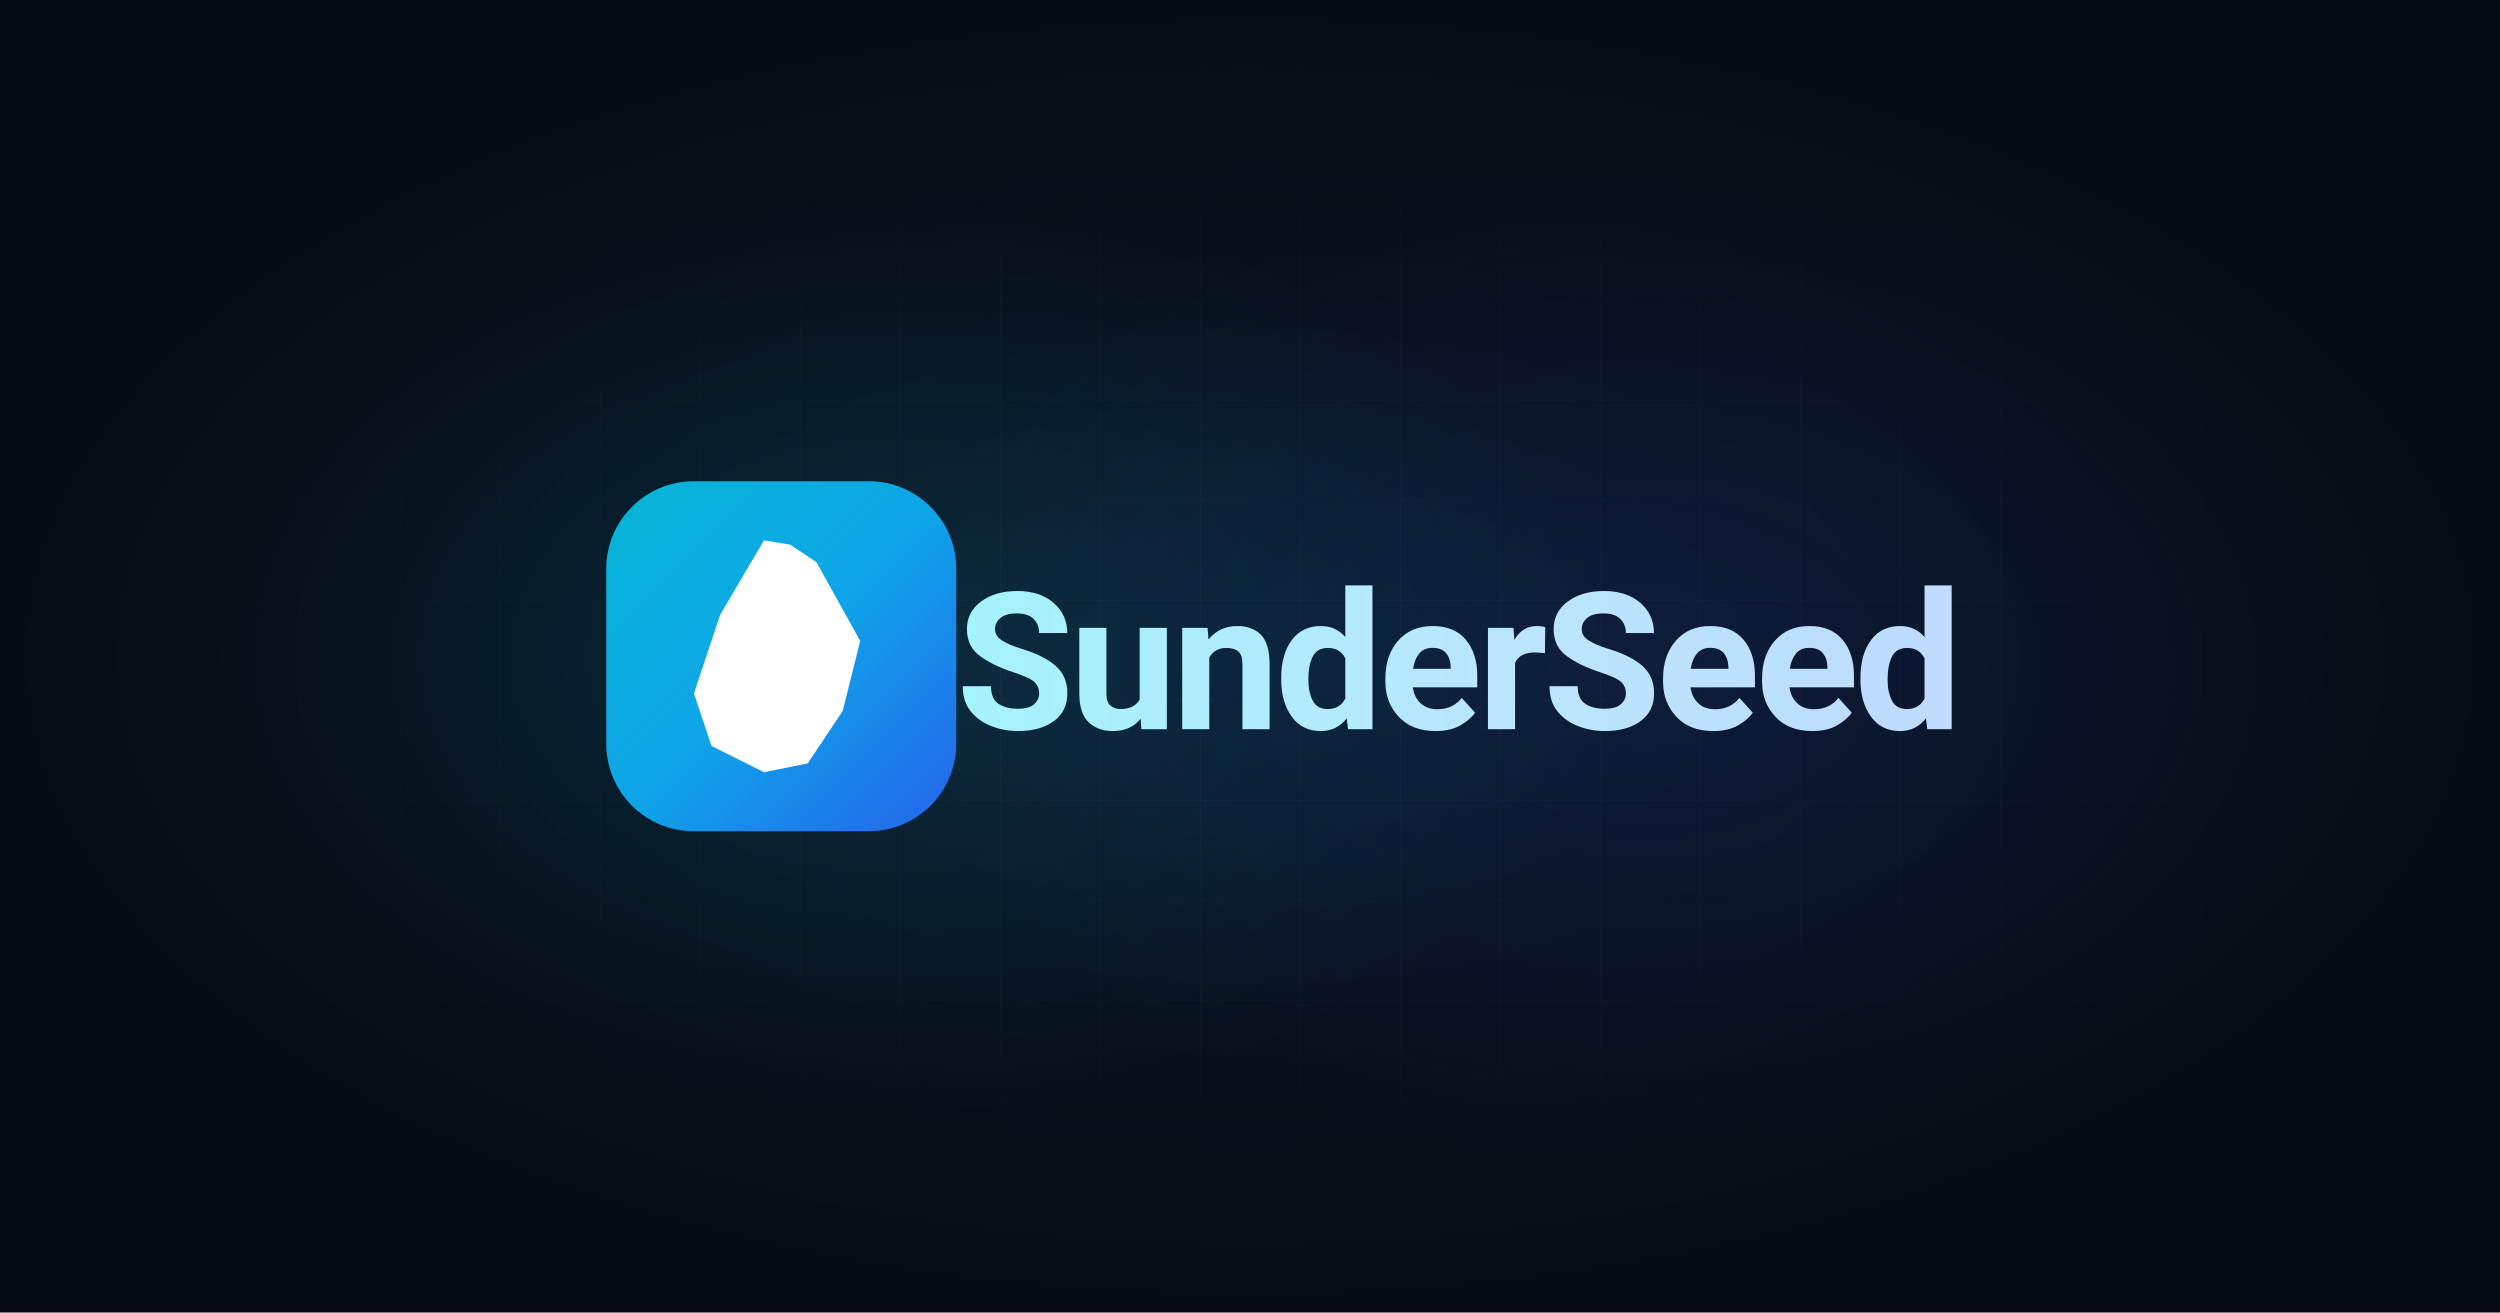
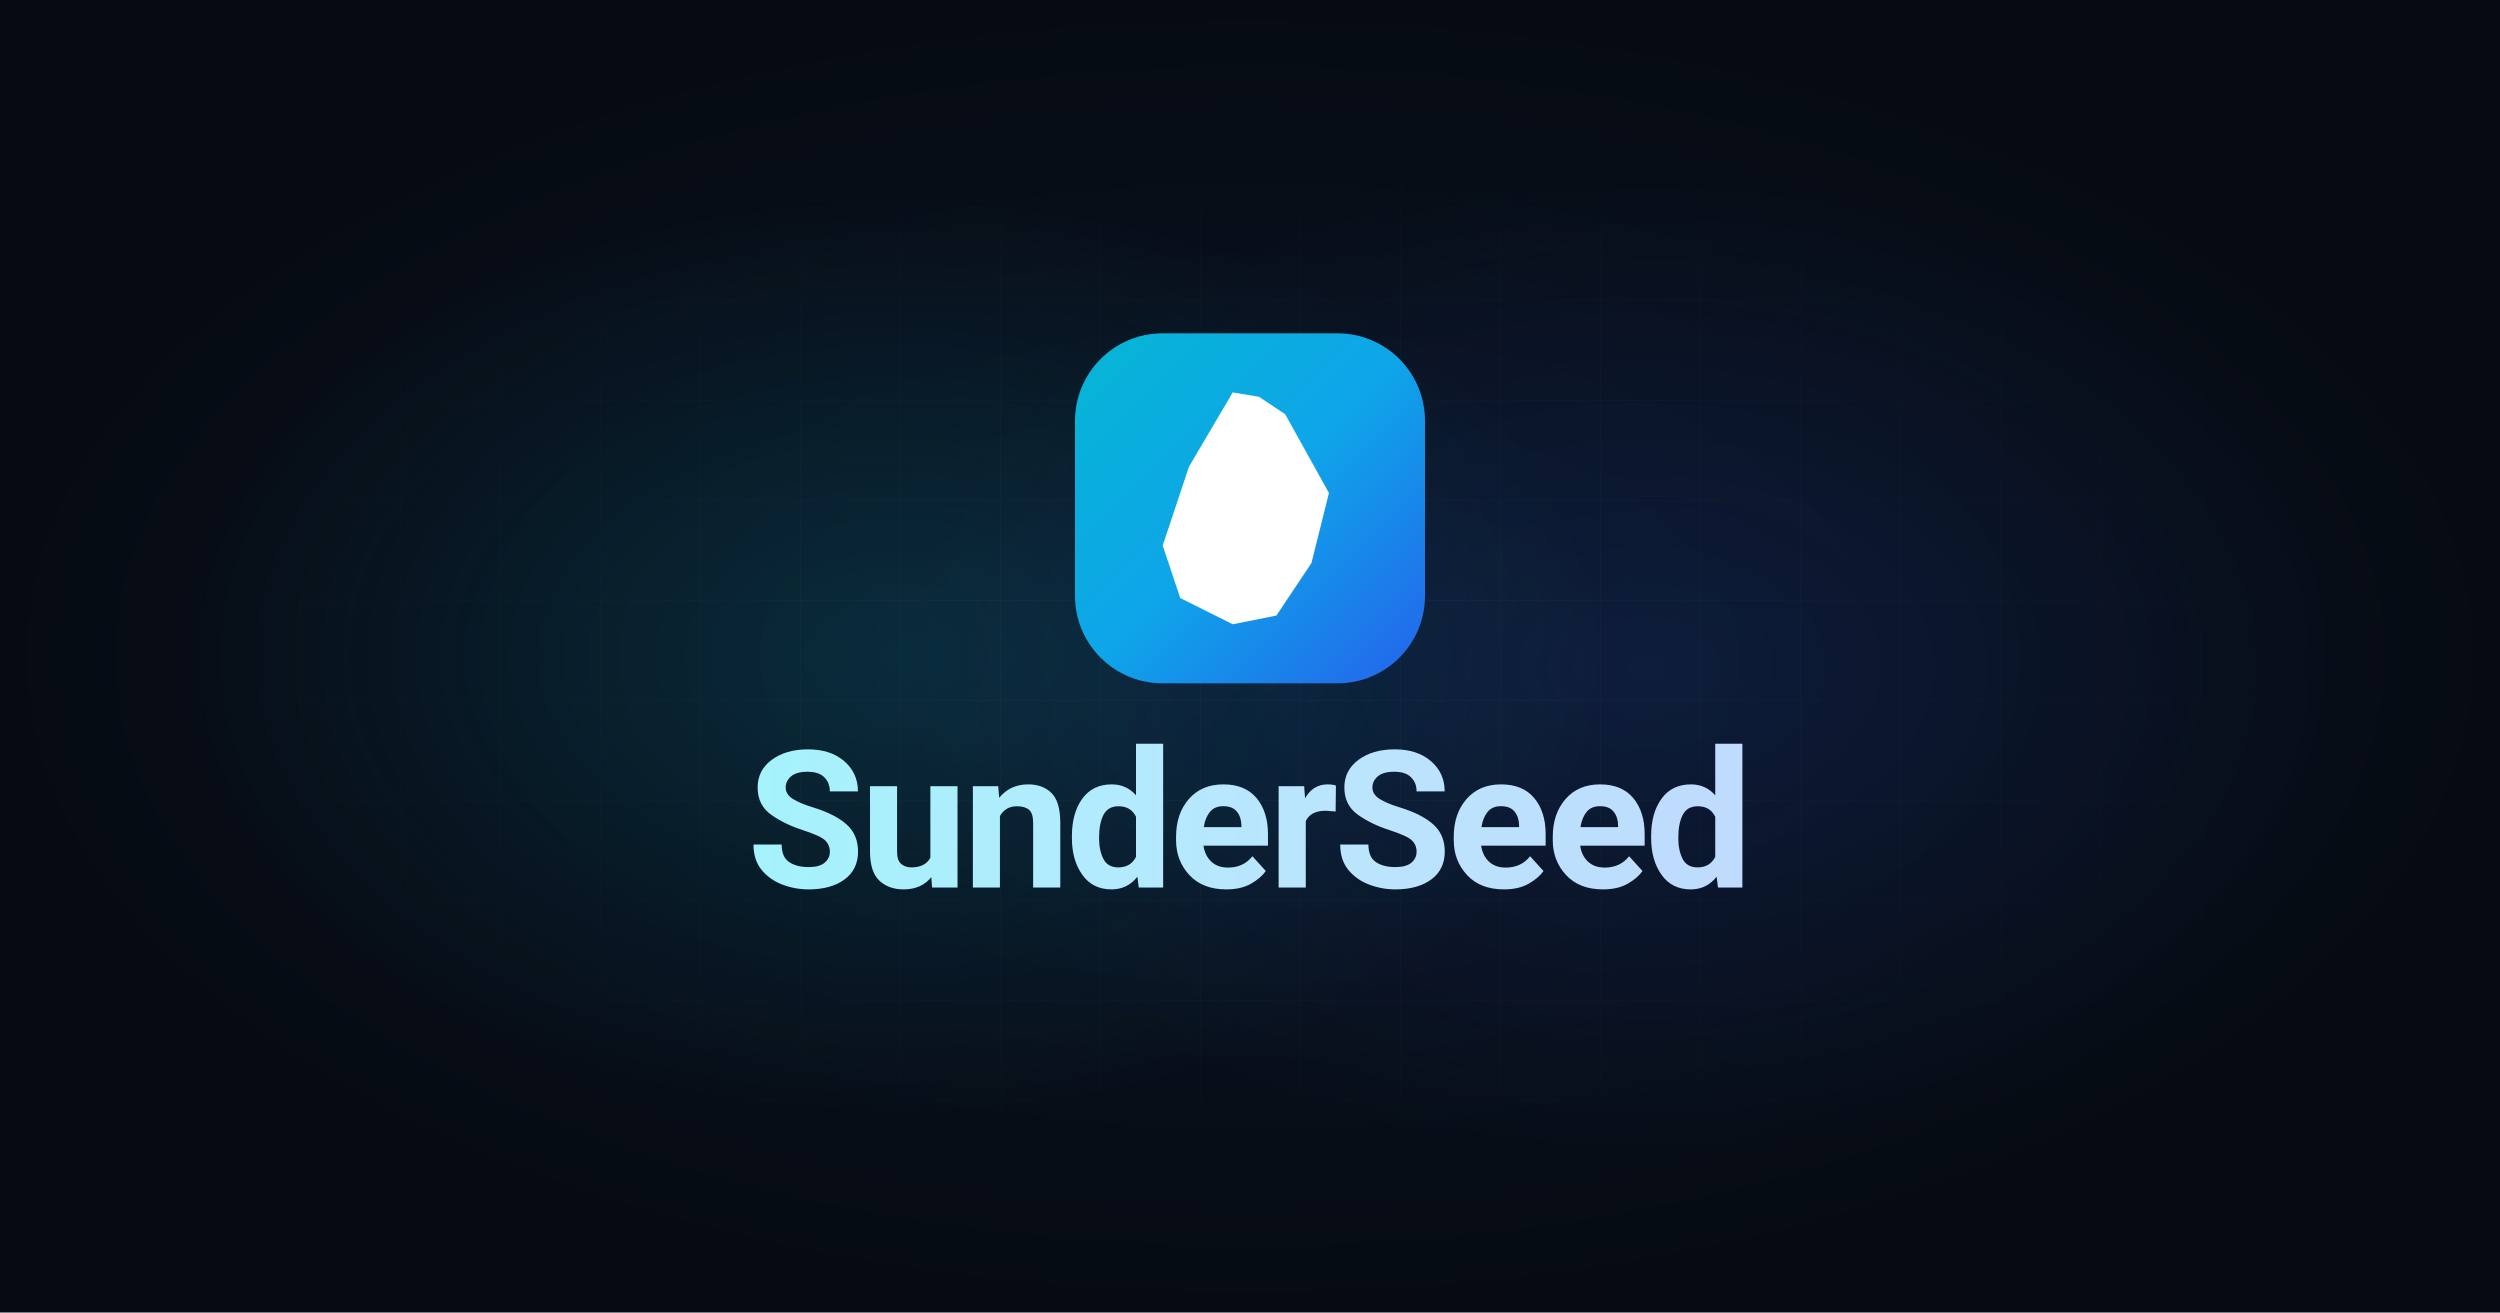
<svg xmlns="http://www.w3.org/2000/svg" viewBox="0 0 1200 630" width="1200" height="630" fill="none" role="img" aria-label="SunderSeed">
  <defs>
    <linearGradient id="ogTile" x1="0" y1="0" x2="1" y2="1">
      <stop offset="0" stop-color="#06b6d4" />
      <stop offset="0.5" stop-color="#0ea5e9" />
      <stop offset="1" stop-color="#2563eb" />
    </linearGradient>
    <linearGradient id="ogWord" x1="0" y1="0" x2="1" y2="0">
      <stop offset="0" stop-color="#a5f3fc" />
      <stop offset="0.55" stop-color="#bae6fd" />
      <stop offset="1" stop-color="#bfdbfe" />
    </linearGradient>
    <radialGradient id="ogGlowCyan" cx="0.5" cy="0.5" r="0.5">
      <stop offset="0" stop-color="#06b6d4" stop-opacity="0.16" />
      <stop offset="1" stop-color="#06b6d4" stop-opacity="0" />
    </radialGradient>
    <radialGradient id="ogGlowBlue" cx="0.5" cy="0.5" r="0.5">
      <stop offset="0" stop-color="#2563eb" stop-opacity="0.14" />
      <stop offset="1" stop-color="#2563eb" stop-opacity="0" />
    </radialGradient>
    <radialGradient id="ogCenter" cx="0.5" cy="0.5" r="0.5">
      <stop offset="0" stop-color="#0b1424" />
      <stop offset="1" stop-color="#060b13" />
    </radialGradient>
    <pattern id="ogGrid" width="48" height="48" patternUnits="userSpaceOnUse">
      <path d="M0 0 H48 M0 0 V48" stroke="#94a3b8" stroke-opacity="0.045" stroke-width="1" />
    </pattern>
    <radialGradient id="ogGridFade" cx="0.5" cy="0.5" r="0.5">
      <stop offset="0" stop-color="#ffffff" stop-opacity="0.85" />
      <stop offset="0.2" stop-color="#ffffff" stop-opacity="0.85" />
      <stop offset="1" stop-color="#ffffff" stop-opacity="0" />
    </radialGradient>
    <mask id="ogGridMask">
      <rect width="1200" height="630" fill="url(#ogGridFade)" />
    </mask>
  </defs>
  <rect width="1200" height="630" fill="url(#ogCenter)" />
  <ellipse cx="430" cy="315" rx="340" ry="220" fill="url(#ogGlowCyan)" />
  <ellipse cx="790" cy="320" rx="360" ry="240" fill="url(#ogGlowBlue)" />
  <rect width="1200" height="630" fill="url(#ogGrid)" mask="url(#ogGridMask)" />
-   <g transform="translate(291 231)">
+   <g transform="translate(516 160)">
    <rect width="168" height="168" rx="42" fill="url(#ogTile)" />
    <g transform="translate(82 84) scale(2.1) translate(-31 -31.5)">
      <path d="M28 5 L18 22 L12 40 L16 52 L28 58 L38 56 L46 44 L50 28 L40 10 L34 6 Z" fill="#ffffff" />
    </g>
  </g>
-   <text x="459" y="350" font-family="ui-sans-serif, -apple-system, BlinkMacSystemFont, 'Segoe UI', Roboto, Helvetica, Arial, sans-serif" font-size="92" font-weight="700" letter-spacing="-2.2" fill="url(#ogWord)">SunderSeed</text>
+   <text x="600" y="426" font-family="ui-sans-serif, -apple-system, BlinkMacSystemFont, 'Segoe UI', Roboto, Helvetica, Arial, sans-serif" font-size="92" font-weight="700" letter-spacing="-2.2" fill="url(#ogWord)" text-anchor="middle">SunderSeed</text>
</svg>
